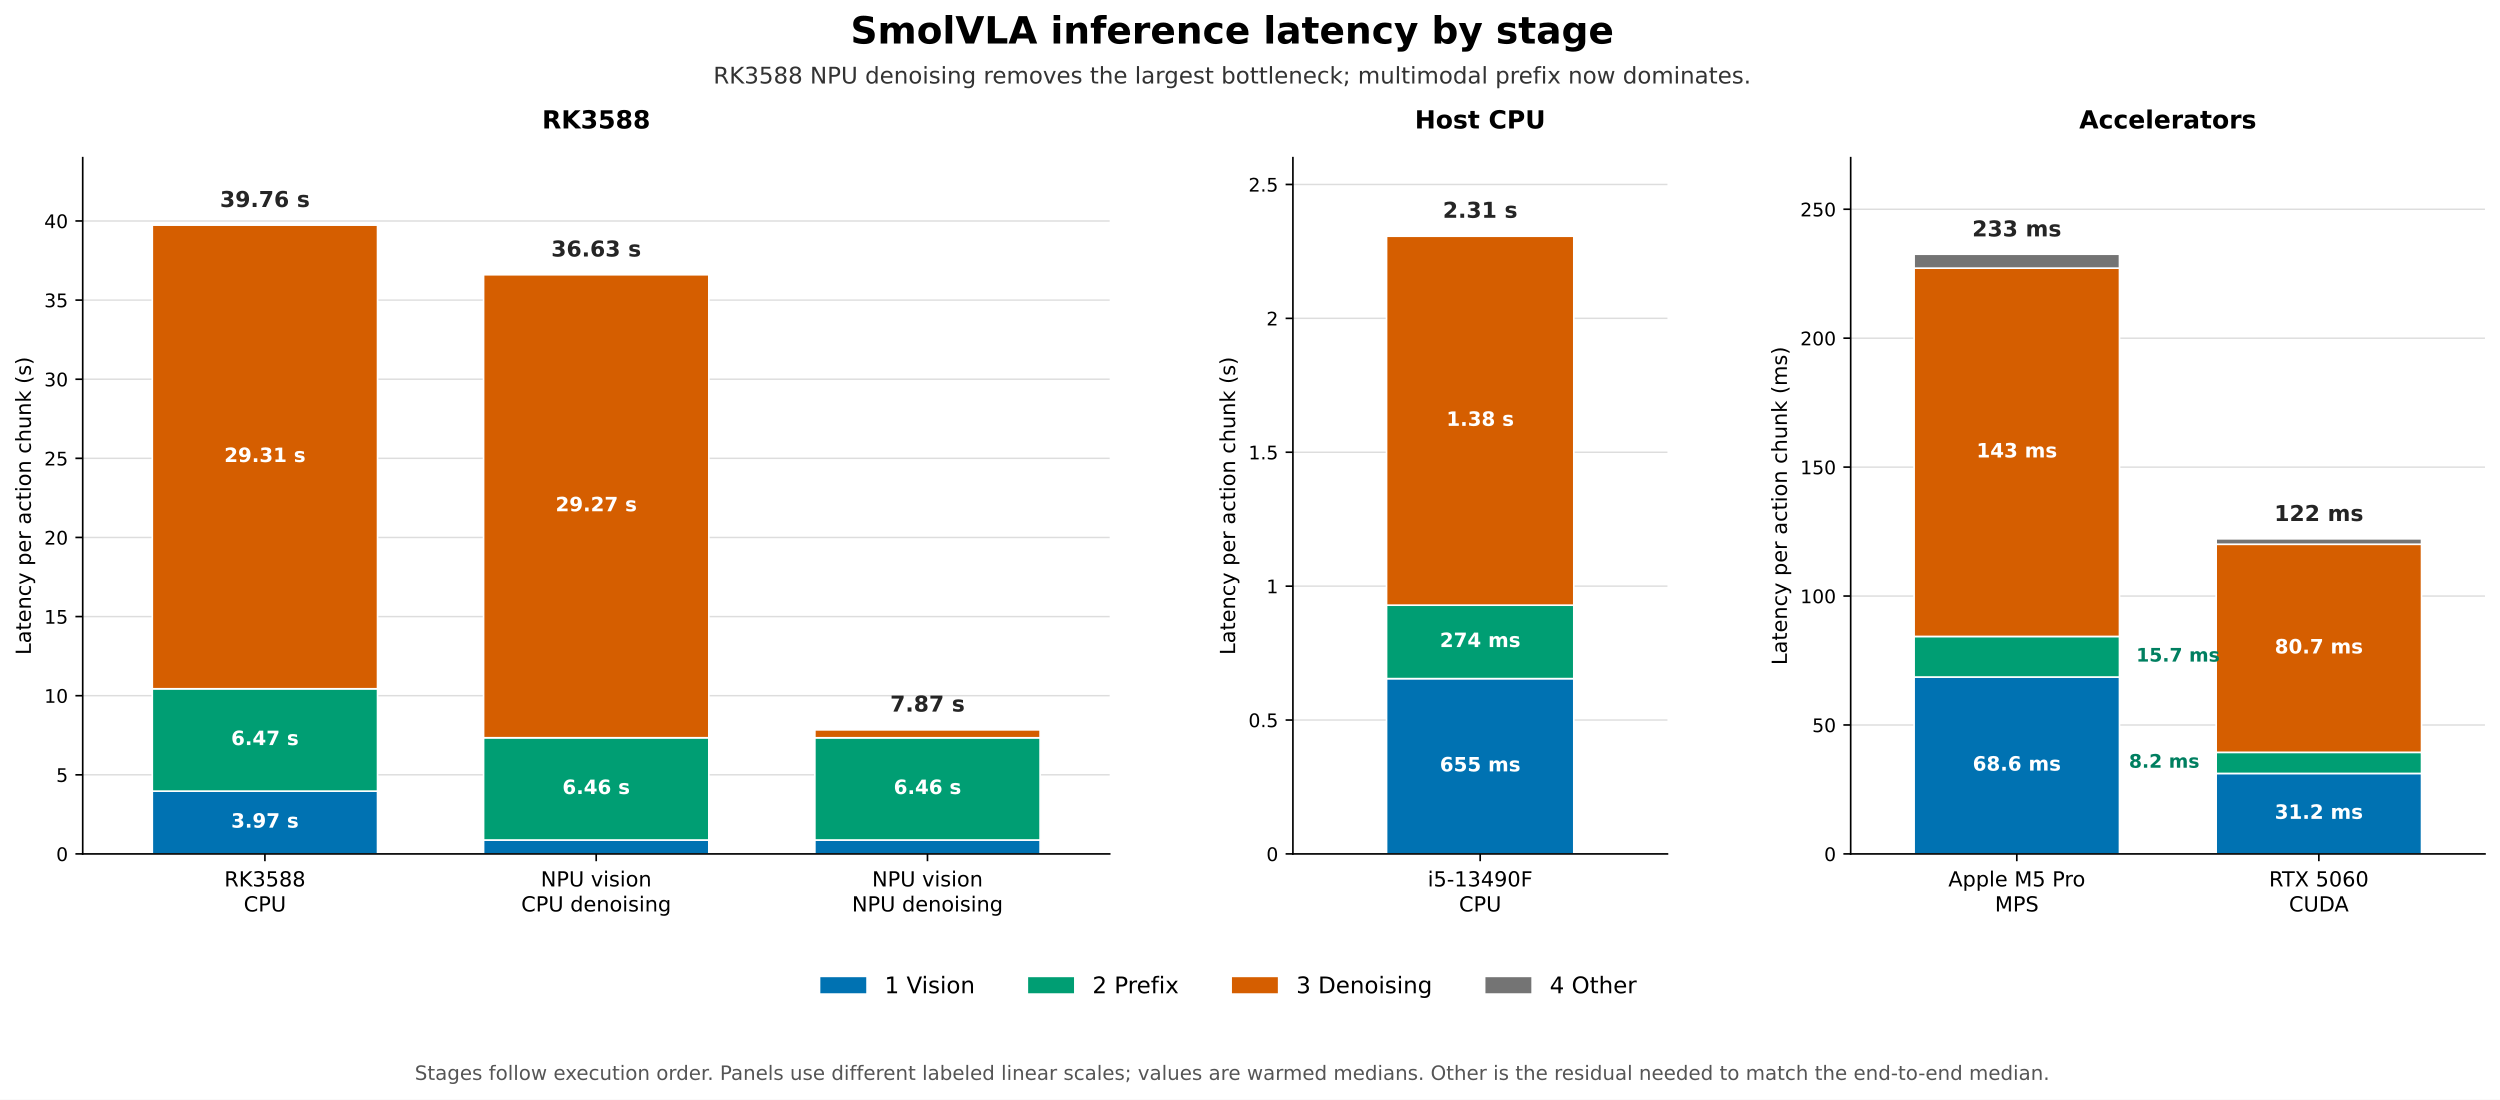
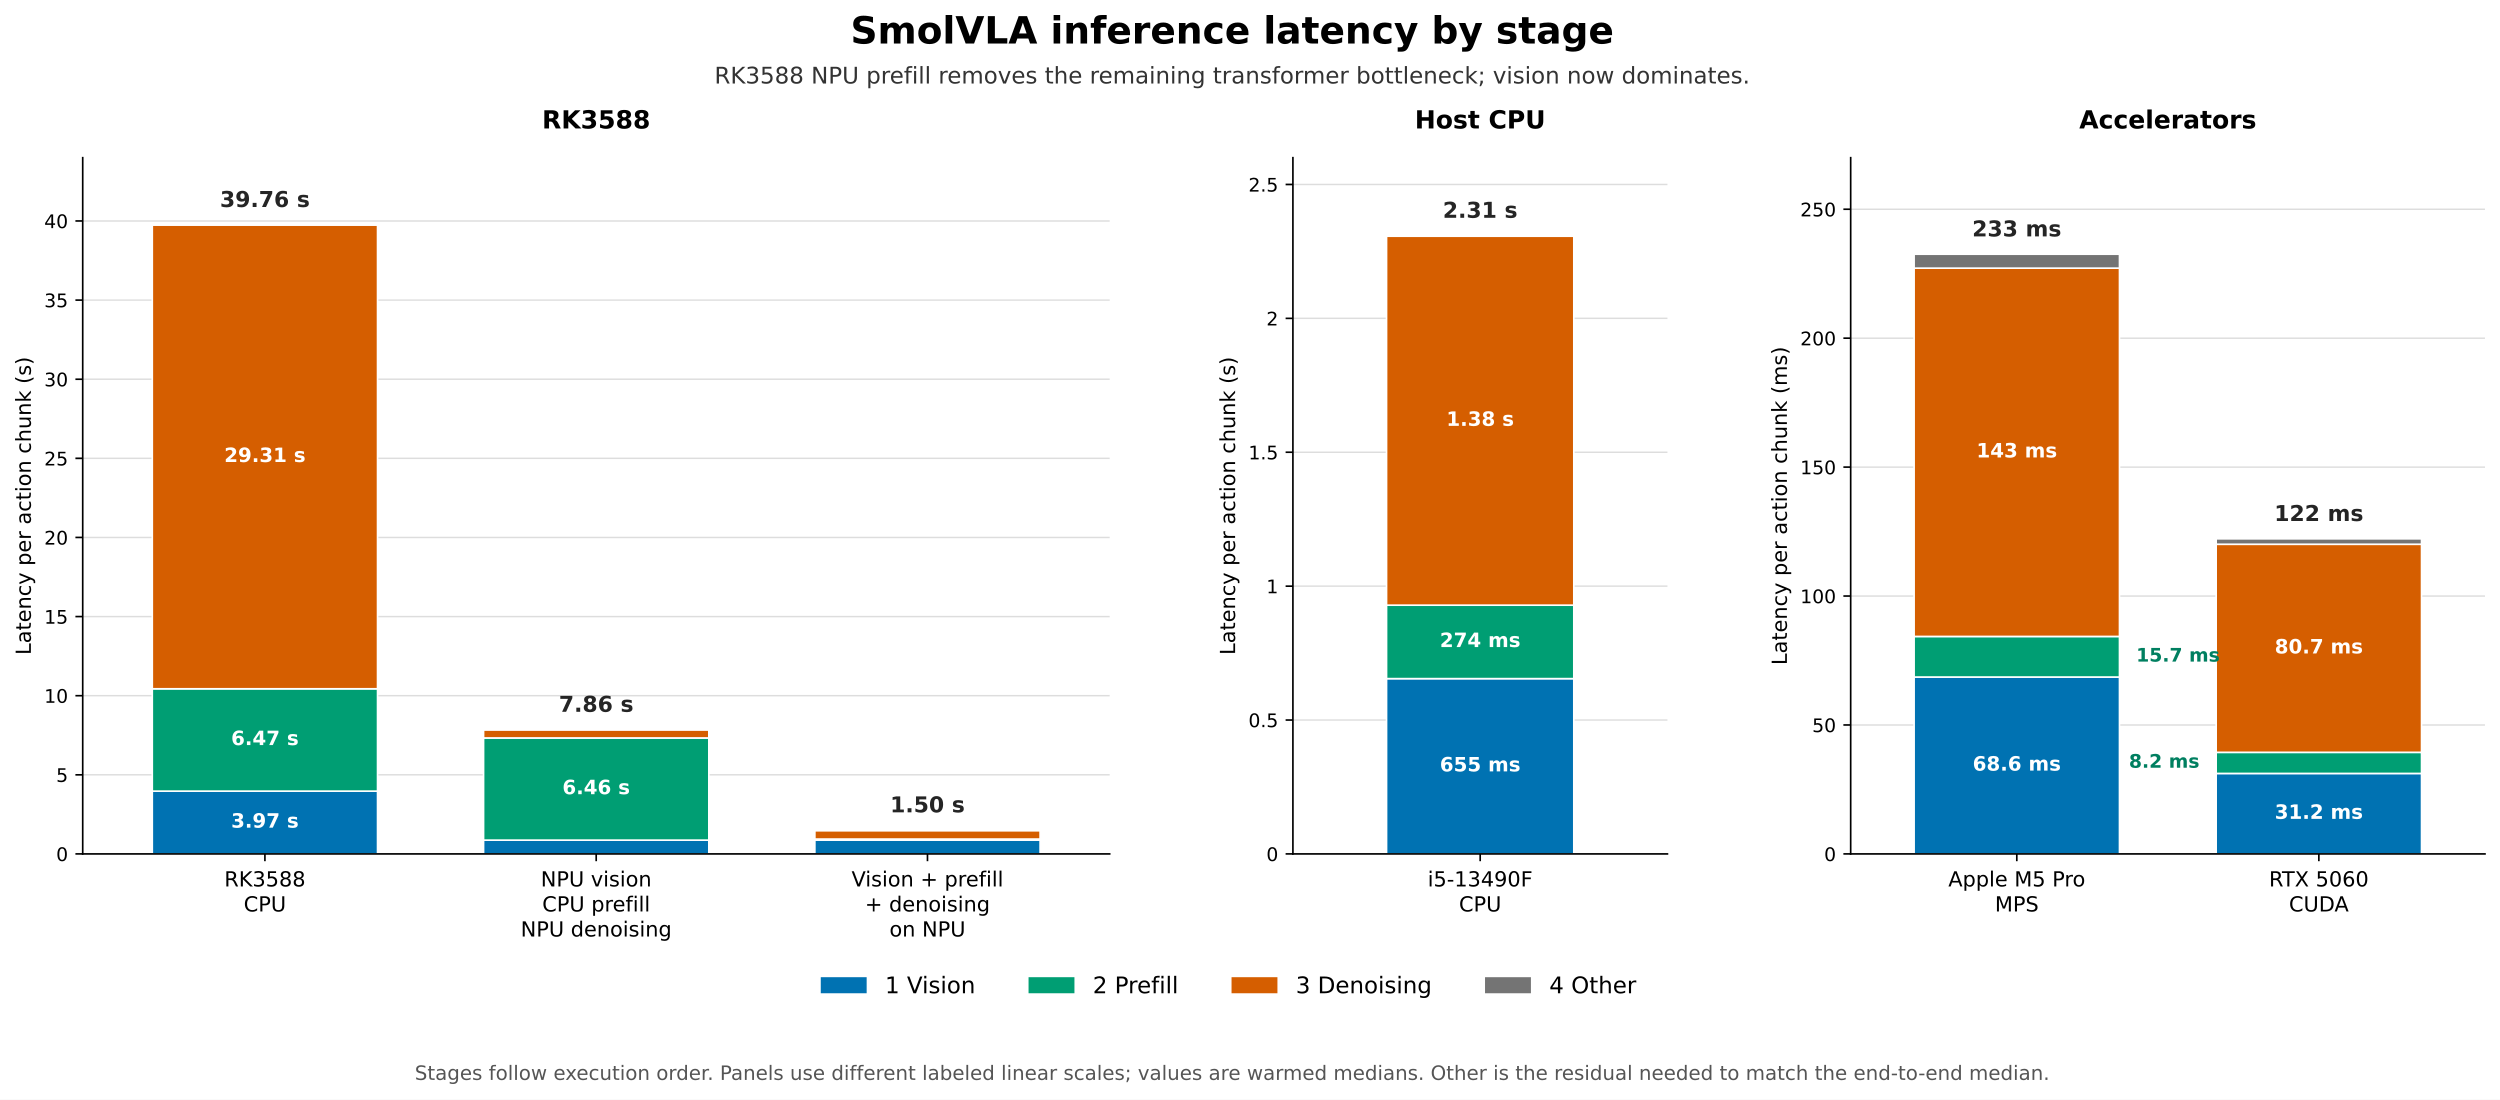
<svg xmlns="http://www.w3.org/2000/svg" xmlns:xlink="http://www.w3.org/1999/xlink" width="1198.565pt" height="527.22pt" viewBox="0 0 1198.565 527.22" version="1.1">
  <defs>
    <style type="text/css">*{stroke-linejoin: round; stroke-linecap: butt}</style>
  </defs>
  <g id="figure_1">
    <g id="patch_1">
      <path d="M 0 527.22 L 1198.565 527.22 L 1198.565 0 L 0 0 z " style="fill: #ffffff" />
    </g>
    <g id="axes_1">
      <g id="patch_2">
        <path d="M 39.653 409.392 L 532.011 409.392 L 532.011 75.6 L 39.653 75.6 z " style="fill: #ffffff" />
      </g>
      <g id="matplotlib.axis_1">
        <g id="xtick_1">
          <g id="line2d_1">
            <defs>
-               <path id="mbccf84d5ae" d="M 0 0 L 0 3.5 " style="stroke: #000000; stroke-width: 0.8" />
+               <path id="m1dcd132fb8" d="M 0 0 L 0 3.5 " style="stroke: #000000; stroke-width: 0.8" />
            </defs>
            <g>
-               <use xlink:href="#mbccf84d5ae" x="127.007" y="409.392" style="stroke: #000000; stroke-width: 0.8" />
+               <use xlink:href="#m1dcd132fb8" x="127.007" y="409.392" style="stroke: #000000; stroke-width: 0.8" />
            </g>
          </g>
          <g id="text_1">
            <text style="font-size: 10px; font-family: 'DejaVu Sans'" transform="translate(107.529 424.9906)">RK3588</text>
            <text style="font-size: 10px; font-family: 'DejaVu Sans'" transform="translate(116.8415 436.9926)">CPU</text>
          </g>
        </g>
        <g id="xtick_2">
          <g id="line2d_2">
            <g>
-               <use xlink:href="#mbccf84d5ae" x="285.832" y="409.392" style="stroke: #000000; stroke-width: 0.8" />
+               <use xlink:href="#m1dcd132fb8" x="285.832" y="409.392" style="stroke: #000000; stroke-width: 0.8" />
            </g>
          </g>
          <g id="text_2">
            <text style="font-size: 10px; font-family: 'DejaVu Sans'" transform="translate(259.258 424.9914)">NPU vision</text>
-             <text style="font-size: 10px; font-family: 'DejaVu Sans'" transform="translate(249.8729 436.9941)">CPU denoising</text>
+             <text style="font-size: 10px; font-family: 'DejaVu Sans'" transform="translate(259.9541 436.9941)">CPU prefill</text>
+             <text style="font-size: 10px; font-family: 'DejaVu Sans'" transform="translate(249.6236 448.9969)">NPU denoising</text>
          </g>
        </g>
        <g id="xtick_3">
          <g id="line2d_3">
            <g>
-               <use xlink:href="#mbccf84d5ae" x="444.657" y="409.392" style="stroke: #000000; stroke-width: 0.8" />
+               <use xlink:href="#m1dcd132fb8" x="444.657" y="409.392" style="stroke: #000000; stroke-width: 0.8" />
            </g>
          </g>
          <g id="text_3">
-             <text style="font-size: 10px; font-family: 'DejaVu Sans'" transform="translate(418.0831 424.9914)">NPU vision</text>
-             <text style="font-size: 10px; font-family: 'DejaVu Sans'" transform="translate(408.4488 436.9941)">NPU denoising</text>
+             <text style="font-size: 10px; font-family: 'DejaVu Sans'" transform="translate(408.2449 424.9914)">Vision + prefill</text>
+             <text style="font-size: 10px; font-family: 'DejaVu Sans'" transform="translate(414.6738 436.9941)">+ denoising</text>
+             <text style="font-size: 10px; font-family: 'DejaVu Sans'" transform="translate(426.4253 448.9961)">on NPU</text>
          </g>
        </g>
      </g>
      <g id="matplotlib.axis_2">
        <g id="ytick_1">
          <g id="line2d_4">
-             <path d="M 39.653 409.392 L 532.011 409.392 " clip-path="url(#pef2bc3161a)" style="fill: none; stroke: #dddddd; stroke-width: 0.7; stroke-linecap: square" />
+             <path d="M 39.653 409.392 L 532.011 409.392 " clip-path="url(#p20e5fdfc3a)" style="fill: none; stroke: #dddddd; stroke-width: 0.7; stroke-linecap: square" />
          </g>
          <g id="line2d_5">
            <defs>
-               <path id="m8f64d74ea0" d="M 0 0 L -3.5 0 " style="stroke: #000000; stroke-width: 0.8" />
+               <path id="mcafcc89d4b" d="M 0 0 L -3.5 0 " style="stroke: #000000; stroke-width: 0.8" />
            </defs>
            <g>
-               <use xlink:href="#m8f64d74ea0" x="39.653" y="409.392" style="stroke: #000000; stroke-width: 0.8" />
+               <use xlink:href="#mcafcc89d4b" x="39.653" y="409.392" style="stroke: #000000; stroke-width: 0.8" />
            </g>
          </g>
          <g id="text_4">
            <text style="font-size: 9px; font-family: 'DejaVu Sans'; text-anchor: end" x="32.653" y="412.811" transform="rotate(-0 32.65328 412.8109)">0</text>
          </g>
        </g>
        <g id="ytick_2">
          <g id="line2d_6">
-             <path d="M 39.653 371.461 L 532.011 371.461 " clip-path="url(#pef2bc3161a)" style="fill: none; stroke: #dddddd; stroke-width: 0.7; stroke-linecap: square" />
+             <path d="M 39.653 371.461 L 532.011 371.461 " clip-path="url(#p20e5fdfc3a)" style="fill: none; stroke: #dddddd; stroke-width: 0.7; stroke-linecap: square" />
          </g>
          <g id="line2d_7">
            <g>
-               <use xlink:href="#m8f64d74ea0" x="39.653" y="371.461" style="stroke: #000000; stroke-width: 0.8" />
+               <use xlink:href="#mcafcc89d4b" x="39.653" y="371.461" style="stroke: #000000; stroke-width: 0.8" />
            </g>
          </g>
          <g id="text_5">
            <text style="font-size: 9px; font-family: 'DejaVu Sans'; text-anchor: end" x="32.653" y="374.88" transform="rotate(-0 32.65328 374.88)">5</text>
          </g>
        </g>
        <g id="ytick_3">
          <g id="line2d_8">
-             <path d="M 39.653 333.53 L 532.011 333.53 " clip-path="url(#pef2bc3161a)" style="fill: none; stroke: #dddddd; stroke-width: 0.7; stroke-linecap: square" />
+             <path d="M 39.653 333.53 L 532.011 333.53 " clip-path="url(#p20e5fdfc3a)" style="fill: none; stroke: #dddddd; stroke-width: 0.7; stroke-linecap: square" />
          </g>
          <g id="line2d_9">
            <g>
-               <use xlink:href="#m8f64d74ea0" x="39.653" y="333.53" style="stroke: #000000; stroke-width: 0.8" />
+               <use xlink:href="#mcafcc89d4b" x="39.653" y="333.53" style="stroke: #000000; stroke-width: 0.8" />
            </g>
          </g>
          <g id="text_6">
            <text style="font-size: 9px; font-family: 'DejaVu Sans'; text-anchor: end" x="32.653" y="336.949" transform="rotate(-0 32.65328 336.9491)">10</text>
          </g>
        </g>
        <g id="ytick_4">
          <g id="line2d_10">
-             <path d="M 39.653 295.599 L 532.011 295.599 " clip-path="url(#pef2bc3161a)" style="fill: none; stroke: #dddddd; stroke-width: 0.7; stroke-linecap: square" />
+             <path d="M 39.653 295.599 L 532.011 295.599 " clip-path="url(#p20e5fdfc3a)" style="fill: none; stroke: #dddddd; stroke-width: 0.7; stroke-linecap: square" />
          </g>
          <g id="line2d_11">
            <g>
-               <use xlink:href="#m8f64d74ea0" x="39.653" y="295.599" style="stroke: #000000; stroke-width: 0.8" />
+               <use xlink:href="#mcafcc89d4b" x="39.653" y="295.599" style="stroke: #000000; stroke-width: 0.8" />
            </g>
          </g>
          <g id="text_7">
            <text style="font-size: 9px; font-family: 'DejaVu Sans'; text-anchor: end" x="32.653" y="299.018" transform="rotate(-0 32.65328 299.0182)">15</text>
          </g>
        </g>
        <g id="ytick_5">
          <g id="line2d_12">
-             <path d="M 39.653 257.668 L 532.011 257.668 " clip-path="url(#pef2bc3161a)" style="fill: none; stroke: #dddddd; stroke-width: 0.7; stroke-linecap: square" />
+             <path d="M 39.653 257.668 L 532.011 257.668 " clip-path="url(#p20e5fdfc3a)" style="fill: none; stroke: #dddddd; stroke-width: 0.7; stroke-linecap: square" />
          </g>
          <g id="line2d_13">
            <g>
-               <use xlink:href="#m8f64d74ea0" x="39.653" y="257.668" style="stroke: #000000; stroke-width: 0.8" />
+               <use xlink:href="#mcafcc89d4b" x="39.653" y="257.668" style="stroke: #000000; stroke-width: 0.8" />
            </g>
          </g>
          <g id="text_8">
            <text style="font-size: 9px; font-family: 'DejaVu Sans'; text-anchor: end" x="32.653" y="261.087" transform="rotate(-0 32.65328 261.0873)">20</text>
          </g>
        </g>
        <g id="ytick_6">
          <g id="line2d_14">
-             <path d="M 39.653 219.737 L 532.011 219.737 " clip-path="url(#pef2bc3161a)" style="fill: none; stroke: #dddddd; stroke-width: 0.7; stroke-linecap: square" />
+             <path d="M 39.653 219.737 L 532.011 219.737 " clip-path="url(#p20e5fdfc3a)" style="fill: none; stroke: #dddddd; stroke-width: 0.7; stroke-linecap: square" />
          </g>
          <g id="line2d_15">
            <g>
-               <use xlink:href="#m8f64d74ea0" x="39.653" y="219.737" style="stroke: #000000; stroke-width: 0.8" />
+               <use xlink:href="#mcafcc89d4b" x="39.653" y="219.737" style="stroke: #000000; stroke-width: 0.8" />
            </g>
          </g>
          <g id="text_9">
            <text style="font-size: 9px; font-family: 'DejaVu Sans'; text-anchor: end" x="32.653" y="223.156" transform="rotate(-0 32.65328 223.1564)">25</text>
          </g>
        </g>
        <g id="ytick_7">
          <g id="line2d_16">
-             <path d="M 39.653 181.807 L 532.011 181.807 " clip-path="url(#pef2bc3161a)" style="fill: none; stroke: #dddddd; stroke-width: 0.7; stroke-linecap: square" />
+             <path d="M 39.653 181.807 L 532.011 181.807 " clip-path="url(#p20e5fdfc3a)" style="fill: none; stroke: #dddddd; stroke-width: 0.7; stroke-linecap: square" />
          </g>
          <g id="line2d_17">
            <g>
-               <use xlink:href="#m8f64d74ea0" x="39.653" y="181.807" style="stroke: #000000; stroke-width: 0.8" />
+               <use xlink:href="#mcafcc89d4b" x="39.653" y="181.807" style="stroke: #000000; stroke-width: 0.8" />
            </g>
          </g>
          <g id="text_10">
            <text style="font-size: 9px; font-family: 'DejaVu Sans'; text-anchor: end" x="32.653" y="185.225" transform="rotate(-0 32.65328 185.2255)">30</text>
          </g>
        </g>
        <g id="ytick_8">
          <g id="line2d_18">
-             <path d="M 39.653 143.876 L 532.011 143.876 " clip-path="url(#pef2bc3161a)" style="fill: none; stroke: #dddddd; stroke-width: 0.7; stroke-linecap: square" />
+             <path d="M 39.653 143.876 L 532.011 143.876 " clip-path="url(#p20e5fdfc3a)" style="fill: none; stroke: #dddddd; stroke-width: 0.7; stroke-linecap: square" />
          </g>
          <g id="line2d_19">
            <g>
-               <use xlink:href="#m8f64d74ea0" x="39.653" y="143.876" style="stroke: #000000; stroke-width: 0.8" />
+               <use xlink:href="#mcafcc89d4b" x="39.653" y="143.876" style="stroke: #000000; stroke-width: 0.8" />
            </g>
          </g>
          <g id="text_11">
            <text style="font-size: 9px; font-family: 'DejaVu Sans'; text-anchor: end" x="32.653" y="147.295" transform="rotate(-0 32.65328 147.2946)">35</text>
          </g>
        </g>
        <g id="ytick_9">
          <g id="line2d_20">
-             <path d="M 39.653 105.945 L 532.011 105.945 " clip-path="url(#pef2bc3161a)" style="fill: none; stroke: #dddddd; stroke-width: 0.7; stroke-linecap: square" />
+             <path d="M 39.653 105.945 L 532.011 105.945 " clip-path="url(#p20e5fdfc3a)" style="fill: none; stroke: #dddddd; stroke-width: 0.7; stroke-linecap: square" />
          </g>
          <g id="line2d_21">
            <g>
-               <use xlink:href="#m8f64d74ea0" x="39.653" y="105.945" style="stroke: #000000; stroke-width: 0.8" />
+               <use xlink:href="#mcafcc89d4b" x="39.653" y="105.945" style="stroke: #000000; stroke-width: 0.8" />
            </g>
          </g>
          <g id="text_12">
            <text style="font-size: 9px; font-family: 'DejaVu Sans'; text-anchor: end" x="32.653" y="109.364" transform="rotate(-0 32.65328 109.3637)">40</text>
          </g>
        </g>
        <g id="text_13">
          <text style="font-size: 10px; font-family: 'DejaVu Sans'; text-anchor: middle" x="14.798" y="242.496" transform="rotate(-90 14.79844 242.496)">Latency per action chunk (s)</text>
        </g>
      </g>
      <g id="patch_3">
-         <path d="M 73.007 409.392 L 181.008 409.392 L 181.008 379.288 L 73.007 379.288 z " clip-path="url(#pef2bc3161a)" style="fill: #0072b2; stroke: #ffffff; stroke-width: 0.8; stroke-linejoin: miter" />
+         <path d="M 73.007 409.392 L 181.008 409.392 L 181.008 379.288 L 73.007 379.288 z " clip-path="url(#p20e5fdfc3a)" style="fill: #0072b2; stroke: #ffffff; stroke-width: 0.8; stroke-linejoin: miter" />
      </g>
      <g id="patch_4">
-         <path d="M 73.007 379.288 L 181.008 379.288 L 181.008 330.213 L 73.007 330.213 z " clip-path="url(#pef2bc3161a)" style="fill: #009e73; stroke: #ffffff; stroke-width: 0.8; stroke-linejoin: miter" />
+         <path d="M 73.007 379.288 L 181.008 379.288 L 181.008 330.213 L 73.007 330.213 z " clip-path="url(#p20e5fdfc3a)" style="fill: #009e73; stroke: #ffffff; stroke-width: 0.8; stroke-linejoin: miter" />
      </g>
      <g id="patch_5">
-         <path d="M 73.007 330.213 L 181.008 330.213 L 181.008 107.873 L 73.007 107.873 z " clip-path="url(#pef2bc3161a)" style="fill: #d55e00; stroke: #ffffff; stroke-width: 0.8; stroke-linejoin: miter" />
+         <path d="M 73.007 330.213 L 181.008 330.213 L 181.008 107.873 L 73.007 107.873 z " clip-path="url(#p20e5fdfc3a)" style="fill: #d55e00; stroke: #ffffff; stroke-width: 0.8; stroke-linejoin: miter" />
      </g>
      <g id="patch_6">
-         <path d="M 73.007 107.873 L 181.008 107.873 L 181.008 107.772 L 73.007 107.772 z " clip-path="url(#pef2bc3161a)" style="fill: #747474; stroke: #ffffff; stroke-width: 0.8; stroke-linejoin: miter" />
+         <path d="M 73.007 107.873 L 181.008 107.873 L 181.008 107.772 L 73.007 107.772 z " clip-path="url(#p20e5fdfc3a)" style="fill: #747474; stroke: #ffffff; stroke-width: 0.8; stroke-linejoin: miter" />
      </g>
      <g id="patch_7">
-         <path d="M 231.832 409.392 L 339.833 409.392 L 339.833 402.727 L 231.832 402.727 z " clip-path="url(#pef2bc3161a)" style="fill: #0072b2; stroke: #ffffff; stroke-width: 0.8; stroke-linejoin: miter" />
+         <path d="M 231.832 409.392 L 339.833 409.392 L 339.833 402.78 L 231.832 402.78 z " clip-path="url(#p20e5fdfc3a)" style="fill: #0072b2; stroke: #ffffff; stroke-width: 0.8; stroke-linejoin: miter" />
      </g>
      <g id="patch_8">
-         <path d="M 231.832 402.727 L 339.833 402.727 L 339.833 353.692 L 231.832 353.692 z " clip-path="url(#pef2bc3161a)" style="fill: #009e73; stroke: #ffffff; stroke-width: 0.8; stroke-linejoin: miter" />
+         <path d="M 231.832 402.78 L 339.833 402.78 L 339.833 353.799 L 231.832 353.799 z " clip-path="url(#p20e5fdfc3a)" style="fill: #009e73; stroke: #ffffff; stroke-width: 0.8; stroke-linejoin: miter" />
      </g>
      <g id="patch_9">
-         <path d="M 231.832 353.692 L 339.833 353.692 L 339.833 131.61 L 231.832 131.61 z " clip-path="url(#pef2bc3161a)" style="fill: #d55e00; stroke: #ffffff; stroke-width: 0.8; stroke-linejoin: miter" />
+         <path d="M 231.832 353.799 L 339.833 353.799 L 339.833 349.893 L 231.832 349.893 z " clip-path="url(#p20e5fdfc3a)" style="fill: #d55e00; stroke: #ffffff; stroke-width: 0.8; stroke-linejoin: miter" />
      </g>
      <g id="patch_10">
-         <path d="M 231.832 131.61 L 339.833 131.61 L 339.833 131.511 L 231.832 131.511 z " clip-path="url(#pef2bc3161a)" style="fill: #747474; stroke: #ffffff; stroke-width: 0.8; stroke-linejoin: miter" />
+         <path d="M 231.832 349.893 L 339.833 349.893 L 339.833 349.794 L 231.832 349.794 z " clip-path="url(#p20e5fdfc3a)" style="fill: #747474; stroke: #ffffff; stroke-width: 0.8; stroke-linejoin: miter" />
      </g>
      <g id="patch_11">
-         <path d="M 390.657 409.392 L 498.658 409.392 L 498.658 402.726 L 390.657 402.726 z " clip-path="url(#pef2bc3161a)" style="fill: #0072b2; stroke: #ffffff; stroke-width: 0.8; stroke-linejoin: miter" />
+         <path d="M 390.657 409.392 L 498.658 409.392 L 498.658 402.769 L 390.657 402.769 z " clip-path="url(#p20e5fdfc3a)" style="fill: #0072b2; stroke: #ffffff; stroke-width: 0.8; stroke-linejoin: miter" />
      </g>
      <g id="patch_12">
-         <path d="M 390.657 402.726 L 498.658 402.726 L 498.658 353.704 L 390.657 353.704 z " clip-path="url(#pef2bc3161a)" style="fill: #009e73; stroke: #ffffff; stroke-width: 0.8; stroke-linejoin: miter" />
+         <path d="M 390.657 402.769 L 498.658 402.769 L 498.658 402.268 L 390.657 402.268 z " clip-path="url(#p20e5fdfc3a)" style="fill: #009e73; stroke: #ffffff; stroke-width: 0.8; stroke-linejoin: miter" />
      </g>
      <g id="patch_13">
-         <path d="M 390.657 353.704 L 498.658 353.704 L 498.658 349.792 L 390.657 349.792 z " clip-path="url(#pef2bc3161a)" style="fill: #d55e00; stroke: #ffffff; stroke-width: 0.8; stroke-linejoin: miter" />
+         <path d="M 390.657 402.268 L 498.658 402.268 L 498.658 398.181 L 390.657 398.181 z " clip-path="url(#p20e5fdfc3a)" style="fill: #d55e00; stroke: #ffffff; stroke-width: 0.8; stroke-linejoin: miter" />
      </g>
      <g id="patch_14">
-         <path d="M 390.657 349.792 L 498.658 349.792 L 498.658 349.674 L 390.657 349.674 z " clip-path="url(#pef2bc3161a)" style="fill: #747474; stroke: #ffffff; stroke-width: 0.8; stroke-linejoin: miter" />
+         <path d="M 390.657 398.181 L 498.658 398.181 L 498.658 397.991 L 390.657 397.991 z " clip-path="url(#p20e5fdfc3a)" style="fill: #747474; stroke: #ffffff; stroke-width: 0.8; stroke-linejoin: miter" />
      </g>
      <g id="patch_15">
        <path d="M 39.653 409.392 L 39.653 75.6 " style="fill: none; stroke: #000000; stroke-width: 0.8; stroke-linejoin: miter; stroke-linecap: square" />
      </g>
      <g id="patch_16">
        <path d="M 39.653 409.392 L 532.011 409.392 " style="fill: none; stroke: #000000; stroke-width: 0.8; stroke-linejoin: miter; stroke-linecap: square" />
      </g>
      <g id="text_14">
        <text style="font-weight: 700; font-size: 9.5px; font-family: 'DejaVu Sans'; text-anchor: middle; fill: #ffffff" x="127.007" y="396.808" transform="rotate(-0 127.0071 396.8079)">3.97 s</text>
      </g>
      <g id="text_15">
        <text style="font-weight: 700; font-size: 9.5px; font-family: 'DejaVu Sans'; text-anchor: middle; fill: #ffffff" x="127.007" y="357.218" transform="rotate(-0 127.0071 357.2184)">6.47 s</text>
      </g>
      <g id="text_16">
        <text style="font-weight: 700; font-size: 9.5px; font-family: 'DejaVu Sans'; text-anchor: middle; fill: #ffffff" x="127.007" y="221.511" transform="rotate(-0 127.0071 221.5106)">29.31 s</text>
      </g>
      <g id="text_17">
        <text style="font-weight: 700; font-size: 10.5px; font-family: 'DejaVu Sans'; text-anchor: middle; fill: #252525" x="127.007" y="99.242" transform="rotate(-0 127.0071 99.24153)">39.76 s</text>
      </g>
      <g id="text_18">
-         <text style="font-weight: 700; font-size: 9.5px; font-family: 'DejaVu Sans'; text-anchor: middle; fill: #ffffff" x="285.832" y="380.677" transform="rotate(-0 285.8322 380.6772)">6.46 s</text>
+         <text style="font-weight: 700; font-size: 9.5px; font-family: 'DejaVu Sans'; text-anchor: middle; fill: #ffffff" x="285.832" y="380.757" transform="rotate(-0 285.8322 380.7573)">6.46 s</text>
      </g>
      <g id="text_19">
-         <text style="font-weight: 700; font-size: 9.5px; font-family: 'DejaVu Sans'; text-anchor: middle; fill: #ffffff" x="285.832" y="245.119" transform="rotate(-0 285.8322 245.119)">29.27 s</text>
+         <text style="font-weight: 700; font-size: 10.5px; font-family: 'DejaVu Sans'; text-anchor: middle; fill: #252525" x="285.832" y="341.263" transform="rotate(-0 285.8322 341.2635)">7.86 s</text>
      </g>
      <g id="text_20">
-         <text style="font-weight: 700; font-size: 10.5px; font-family: 'DejaVu Sans'; text-anchor: middle; fill: #252525" x="285.832" y="122.98" transform="rotate(-0 285.8322 122.9799)">36.63 s</text>
+         <text style="font-weight: 700; font-size: 10.5px; font-family: 'DejaVu Sans'; text-anchor: middle; fill: #252525" x="444.657" y="389.46" transform="rotate(-0 444.6574 389.46)">1.50 s</text>
      </g>
      <g id="text_21">
-         <text style="font-weight: 700; font-size: 9.5px; font-family: 'DejaVu Sans'; text-anchor: middle; fill: #ffffff" x="444.657" y="380.683" transform="rotate(-0 444.6574 380.6826)">6.46 s</text>
-       </g>
-       <g id="text_22">
-         <text style="font-weight: 700; font-size: 10.5px; font-family: 'DejaVu Sans'; text-anchor: middle; fill: #252525" x="444.657" y="341.143" transform="rotate(-0 444.6574 341.143)">7.87 s</text>
-       </g>
-       <g id="text_23">
        <text style="font-weight: 700; font-size: 12px; font-family: 'DejaVu Sans'; text-anchor: middle" x="285.832" y="61.6" transform="rotate(-0 285.8322 61.6)">RK3588</text>
      </g>
    </g>
    <g id="axes_2">
      <g id="patch_17">
        <path d="M 619.854 409.392 L 799.419 409.392 L 799.419 75.6 L 619.854 75.6 z " style="fill: #ffffff" />
      </g>
      <g id="matplotlib.axis_3">
        <g id="xtick_4">
          <g id="line2d_22">
            <g>
-               <use xlink:href="#mbccf84d5ae" x="709.637" y="409.392" style="stroke: #000000; stroke-width: 0.8" />
-             </g>
-           </g>
-           <g id="text_24">
+               <use xlink:href="#m1dcd132fb8" x="709.637" y="409.392" style="stroke: #000000; stroke-width: 0.8" />
+             </g>
+           </g>
+           <g id="text_22">
            <text style="font-size: 10px; font-family: 'DejaVu Sans'" transform="translate(684.4803 424.9914)">i5-13490F</text>
            <text style="font-size: 10px; font-family: 'DejaVu Sans'" transform="translate(699.4709 436.9934)">CPU</text>
          </g>
        </g>
      </g>
      <g id="matplotlib.axis_4">
        <g id="ytick_10">
          <g id="line2d_23">
-             <path d="M 619.854 409.392 L 799.419 409.392 " clip-path="url(#p03512c2ed2)" style="fill: none; stroke: #dddddd; stroke-width: 0.7; stroke-linecap: square" />
+             <path d="M 619.854 409.392 L 799.419 409.392 " clip-path="url(#pc010746a96)" style="fill: none; stroke: #dddddd; stroke-width: 0.7; stroke-linecap: square" />
          </g>
          <g id="line2d_24">
            <g>
-               <use xlink:href="#m8f64d74ea0" x="619.854" y="409.392" style="stroke: #000000; stroke-width: 0.8" />
-             </g>
-           </g>
-           <g id="text_25">
+               <use xlink:href="#mcafcc89d4b" x="619.854" y="409.392" style="stroke: #000000; stroke-width: 0.8" />
+             </g>
+           </g>
+           <g id="text_23">
            <text style="font-size: 9px; font-family: 'DejaVu Sans'; text-anchor: end" x="612.854" y="412.811" transform="rotate(-0 612.8536 412.8109)">0</text>
          </g>
        </g>
        <g id="ytick_11">
          <g id="line2d_25">
-             <path d="M 619.854 345.201 L 799.419 345.201 " clip-path="url(#p03512c2ed2)" style="fill: none; stroke: #dddddd; stroke-width: 0.7; stroke-linecap: square" />
+             <path d="M 619.854 345.201 L 799.419 345.201 " clip-path="url(#pc010746a96)" style="fill: none; stroke: #dddddd; stroke-width: 0.7; stroke-linecap: square" />
          </g>
          <g id="line2d_26">
            <g>
-               <use xlink:href="#m8f64d74ea0" x="619.854" y="345.201" style="stroke: #000000; stroke-width: 0.8" />
-             </g>
-           </g>
-           <g id="text_26">
+               <use xlink:href="#mcafcc89d4b" x="619.854" y="345.201" style="stroke: #000000; stroke-width: 0.8" />
+             </g>
+           </g>
+           <g id="text_24">
            <text style="font-size: 9px; font-family: 'DejaVu Sans'; text-anchor: end" x="612.854" y="348.62" transform="rotate(-0 612.8536 348.6202)">0.5</text>
          </g>
        </g>
        <g id="ytick_12">
          <g id="line2d_27">
-             <path d="M 619.854 281.01 L 799.419 281.01 " clip-path="url(#p03512c2ed2)" style="fill: none; stroke: #dddddd; stroke-width: 0.7; stroke-linecap: square" />
+             <path d="M 619.854 281.01 L 799.419 281.01 " clip-path="url(#pc010746a96)" style="fill: none; stroke: #dddddd; stroke-width: 0.7; stroke-linecap: square" />
          </g>
          <g id="line2d_28">
            <g>
-               <use xlink:href="#m8f64d74ea0" x="619.854" y="281.01" style="stroke: #000000; stroke-width: 0.8" />
-             </g>
-           </g>
-           <g id="text_27">
+               <use xlink:href="#mcafcc89d4b" x="619.854" y="281.01" style="stroke: #000000; stroke-width: 0.8" />
+             </g>
+           </g>
+           <g id="text_25">
            <text style="font-size: 9px; font-family: 'DejaVu Sans'; text-anchor: end" x="612.854" y="284.429" transform="rotate(-0 612.8536 284.4294)">1</text>
          </g>
        </g>
        <g id="ytick_13">
          <g id="line2d_29">
-             <path d="M 619.854 216.82 L 799.419 216.82 " clip-path="url(#p03512c2ed2)" style="fill: none; stroke: #dddddd; stroke-width: 0.7; stroke-linecap: square" />
+             <path d="M 619.854 216.82 L 799.419 216.82 " clip-path="url(#pc010746a96)" style="fill: none; stroke: #dddddd; stroke-width: 0.7; stroke-linecap: square" />
          </g>
          <g id="line2d_30">
            <g>
-               <use xlink:href="#m8f64d74ea0" x="619.854" y="216.82" style="stroke: #000000; stroke-width: 0.8" />
-             </g>
-           </g>
-           <g id="text_28">
+               <use xlink:href="#mcafcc89d4b" x="619.854" y="216.82" style="stroke: #000000; stroke-width: 0.8" />
+             </g>
+           </g>
+           <g id="text_26">
            <text style="font-size: 9px; font-family: 'DejaVu Sans'; text-anchor: end" x="612.854" y="220.239" transform="rotate(-0 612.8536 220.2386)">1.5</text>
          </g>
        </g>
        <g id="ytick_14">
          <g id="line2d_31">
-             <path d="M 619.854 152.629 L 799.419 152.629 " clip-path="url(#p03512c2ed2)" style="fill: none; stroke: #dddddd; stroke-width: 0.7; stroke-linecap: square" />
+             <path d="M 619.854 152.629 L 799.419 152.629 " clip-path="url(#pc010746a96)" style="fill: none; stroke: #dddddd; stroke-width: 0.7; stroke-linecap: square" />
          </g>
          <g id="line2d_32">
            <g>
-               <use xlink:href="#m8f64d74ea0" x="619.854" y="152.629" style="stroke: #000000; stroke-width: 0.8" />
-             </g>
-           </g>
-           <g id="text_29">
+               <use xlink:href="#mcafcc89d4b" x="619.854" y="152.629" style="stroke: #000000; stroke-width: 0.8" />
+             </g>
+           </g>
+           <g id="text_27">
            <text style="font-size: 9px; font-family: 'DejaVu Sans'; text-anchor: end" x="612.854" y="156.048" transform="rotate(-0 612.8536 156.0479)">2</text>
          </g>
        </g>
        <g id="ytick_15">
          <g id="line2d_33">
-             <path d="M 619.854 88.438 L 799.419 88.438 " clip-path="url(#p03512c2ed2)" style="fill: none; stroke: #dddddd; stroke-width: 0.7; stroke-linecap: square" />
+             <path d="M 619.854 88.438 L 799.419 88.438 " clip-path="url(#pc010746a96)" style="fill: none; stroke: #dddddd; stroke-width: 0.7; stroke-linecap: square" />
          </g>
          <g id="line2d_34">
            <g>
-               <use xlink:href="#m8f64d74ea0" x="619.854" y="88.438" style="stroke: #000000; stroke-width: 0.8" />
-             </g>
-           </g>
-           <g id="text_30">
+               <use xlink:href="#mcafcc89d4b" x="619.854" y="88.438" style="stroke: #000000; stroke-width: 0.8" />
+             </g>
+           </g>
+           <g id="text_28">
            <text style="font-size: 9px; font-family: 'DejaVu Sans'; text-anchor: end" x="612.854" y="91.857" transform="rotate(-0 612.8536 91.8571)">2.5</text>
          </g>
        </g>
-         <g id="text_31">
+         <g id="text_29">
          <text style="font-size: 10px; font-family: 'DejaVu Sans'; text-anchor: middle" x="592.138" y="242.496" transform="rotate(-90 592.1385 242.496)">Latency per action chunk (s)</text>
        </g>
      </g>
      <g id="patch_18">
-         <path d="M 664.745 409.392 L 754.528 409.392 L 754.528 325.347 L 664.745 325.347 z " clip-path="url(#p03512c2ed2)" style="fill: #0072b2; stroke: #ffffff; stroke-width: 0.8; stroke-linejoin: miter" />
+         <path d="M 664.745 409.392 L 754.528 409.392 L 754.528 325.347 L 664.745 325.347 z " clip-path="url(#pc010746a96)" style="fill: #0072b2; stroke: #ffffff; stroke-width: 0.8; stroke-linejoin: miter" />
      </g>
      <g id="patch_19">
-         <path d="M 664.745 325.347 L 754.528 325.347 L 754.528 290.137 L 664.745 290.137 z " clip-path="url(#p03512c2ed2)" style="fill: #009e73; stroke: #ffffff; stroke-width: 0.8; stroke-linejoin: miter" />
+         <path d="M 664.745 325.347 L 754.528 325.347 L 754.528 290.137 L 664.745 290.137 z " clip-path="url(#pc010746a96)" style="fill: #009e73; stroke: #ffffff; stroke-width: 0.8; stroke-linejoin: miter" />
      </g>
      <g id="patch_20">
-         <path d="M 664.745 290.137 L 754.528 290.137 L 754.528 113.238 L 664.745 113.238 z " clip-path="url(#p03512c2ed2)" style="fill: #d55e00; stroke: #ffffff; stroke-width: 0.8; stroke-linejoin: miter" />
+         <path d="M 664.745 290.137 L 754.528 290.137 L 754.528 113.238 L 664.745 113.238 z " clip-path="url(#pc010746a96)" style="fill: #d55e00; stroke: #ffffff; stroke-width: 0.8; stroke-linejoin: miter" />
      </g>
      <g id="patch_21">
-         <path d="M 664.745 113.238 L 754.528 113.238 L 754.528 112.944 L 664.745 112.944 z " clip-path="url(#p03512c2ed2)" style="fill: #747474; stroke: #ffffff; stroke-width: 0.8; stroke-linejoin: miter" />
+         <path d="M 664.745 113.238 L 754.528 113.238 L 754.528 112.944 L 664.745 112.944 z " clip-path="url(#pc010746a96)" style="fill: #747474; stroke: #ffffff; stroke-width: 0.8; stroke-linejoin: miter" />
      </g>
      <g id="patch_22">
        <path d="M 619.854 409.392 L 619.854 75.6 " style="fill: none; stroke: #000000; stroke-width: 0.8; stroke-linejoin: miter; stroke-linecap: square" />
      </g>
      <g id="patch_23">
        <path d="M 619.854 409.392 L 799.419 409.392 " style="fill: none; stroke: #000000; stroke-width: 0.8; stroke-linejoin: miter; stroke-linecap: square" />
      </g>
+       <g id="text_30">
+         <text style="font-weight: 700; font-size: 9.5px; font-family: 'DejaVu Sans'; text-anchor: middle; fill: #ffffff" x="709.637" y="369.837" transform="rotate(-0 709.6365 369.837)">655 ms</text>
+       </g>
+       <g id="text_31">
+         <text style="font-weight: 700; font-size: 9.5px; font-family: 'DejaVu Sans'; text-anchor: middle; fill: #ffffff" x="709.637" y="310.21" transform="rotate(-0 709.6365 310.2096)">274 ms</text>
+       </g>
      <g id="text_32">
-         <text style="font-weight: 700; font-size: 9.5px; font-family: 'DejaVu Sans'; text-anchor: middle; fill: #ffffff" x="709.637" y="369.837" transform="rotate(-0 709.6365 369.837)">655 ms</text>
+         <text style="font-weight: 700; font-size: 9.5px; font-family: 'DejaVu Sans'; text-anchor: middle; fill: #ffffff" x="709.637" y="204.155" transform="rotate(-0 709.6365 204.1552)">1.38 s</text>
      </g>
      <g id="text_33">
-         <text style="font-weight: 700; font-size: 9.5px; font-family: 'DejaVu Sans'; text-anchor: middle; fill: #ffffff" x="709.637" y="310.21" transform="rotate(-0 709.6365 310.2096)">274 ms</text>
+         <text style="font-weight: 700; font-size: 10.5px; font-family: 'DejaVu Sans'; text-anchor: middle; fill: #252525" x="709.637" y="104.414" transform="rotate(-0 709.6365 104.4135)">2.31 s</text>
      </g>
      <g id="text_34">
-         <text style="font-weight: 700; font-size: 9.5px; font-family: 'DejaVu Sans'; text-anchor: middle; fill: #ffffff" x="709.637" y="204.155" transform="rotate(-0 709.6365 204.1552)">1.38 s</text>
-       </g>
-       <g id="text_35">
-         <text style="font-weight: 700; font-size: 10.5px; font-family: 'DejaVu Sans'; text-anchor: middle; fill: #252525" x="709.637" y="104.414" transform="rotate(-0 709.6365 104.4135)">2.31 s</text>
-       </g>
-       <g id="text_36">
        <text style="font-weight: 700; font-size: 12px; font-family: 'DejaVu Sans'; text-anchor: middle" x="709.637" y="61.6" transform="rotate(-0 709.6365 61.6)">Host CPU</text>
      </g>
    </g>
    <g id="axes_3">
      <g id="patch_24">
        <path d="M 887.262 409.392 L 1191.365 409.392 L 1191.365 75.6 L 887.262 75.6 z " style="fill: #ffffff" />
      </g>
      <g id="matplotlib.axis_5">
        <g id="xtick_5">
          <g id="line2d_35">
            <g>
-               <use xlink:href="#mbccf84d5ae" x="966.908" y="409.392" style="stroke: #000000; stroke-width: 0.8" />
-             </g>
-           </g>
-           <g id="text_37">
+               <use xlink:href="#m1dcd132fb8" x="966.908" y="409.392" style="stroke: #000000; stroke-width: 0.8" />
+             </g>
+           </g>
+           <g id="text_35">
            <text style="font-size: 10px; font-family: 'DejaVu Sans'" transform="translate(934.0682 424.9914)">Apple M5 Pro</text>
            <text style="font-size: 10px; font-family: 'DejaVu Sans'" transform="translate(956.4049 436.9934)">MPS</text>
          </g>
        </g>
        <g id="xtick_6">
          <g id="line2d_36">
            <g>
-               <use xlink:href="#mbccf84d5ae" x="1111.719" y="409.392" style="stroke: #000000; stroke-width: 0.8" />
-             </g>
-           </g>
-           <g id="text_38">
+               <use xlink:href="#m1dcd132fb8" x="1111.719" y="409.392" style="stroke: #000000; stroke-width: 0.8" />
+             </g>
+           </g>
+           <g id="text_36">
            <text style="font-size: 10px; font-family: 'DejaVu Sans'" transform="translate(1087.816 424.9906)">RTX 5060</text>
            <text style="font-size: 10px; font-family: 'DejaVu Sans'" transform="translate(1097.386 436.9926)">CUDA</text>
          </g>
        </g>
      </g>
      <g id="matplotlib.axis_6">
        <g id="ytick_16">
          <g id="line2d_37">
-             <path d="M 887.262 409.392 L 1191.365 409.392 " clip-path="url(#p45d410df9b)" style="fill: none; stroke: #dddddd; stroke-width: 0.7; stroke-linecap: square" />
+             <path d="M 887.262 409.392 L 1191.365 409.392 " clip-path="url(#p5f2563e946)" style="fill: none; stroke: #dddddd; stroke-width: 0.7; stroke-linecap: square" />
          </g>
          <g id="line2d_38">
            <g>
-               <use xlink:href="#m8f64d74ea0" x="887.262" y="409.392" style="stroke: #000000; stroke-width: 0.8" />
-             </g>
-           </g>
-           <g id="text_39">
+               <use xlink:href="#mcafcc89d4b" x="887.262" y="409.392" style="stroke: #000000; stroke-width: 0.8" />
+             </g>
+           </g>
+           <g id="text_37">
            <text style="font-size: 9px; font-family: 'DejaVu Sans'; text-anchor: end" x="880.262" y="412.811" transform="rotate(-0 880.2619 412.8109)">0</text>
          </g>
        </g>
        <g id="ytick_17">
          <g id="line2d_39">
-             <path d="M 887.262 347.579 L 1191.365 347.579 " clip-path="url(#p45d410df9b)" style="fill: none; stroke: #dddddd; stroke-width: 0.7; stroke-linecap: square" />
+             <path d="M 887.262 347.579 L 1191.365 347.579 " clip-path="url(#p5f2563e946)" style="fill: none; stroke: #dddddd; stroke-width: 0.7; stroke-linecap: square" />
          </g>
          <g id="line2d_40">
            <g>
-               <use xlink:href="#m8f64d74ea0" x="887.262" y="347.579" style="stroke: #000000; stroke-width: 0.8" />
-             </g>
-           </g>
-           <g id="text_40">
+               <use xlink:href="#mcafcc89d4b" x="887.262" y="347.579" style="stroke: #000000; stroke-width: 0.8" />
+             </g>
+           </g>
+           <g id="text_38">
            <text style="font-size: 9px; font-family: 'DejaVu Sans'; text-anchor: end" x="880.262" y="350.998" transform="rotate(-0 880.2619 350.9976)">50</text>
          </g>
        </g>
        <g id="ytick_18">
          <g id="line2d_41">
-             <path d="M 887.262 285.765 L 1191.365 285.765 " clip-path="url(#p45d410df9b)" style="fill: none; stroke: #dddddd; stroke-width: 0.7; stroke-linecap: square" />
+             <path d="M 887.262 285.765 L 1191.365 285.765 " clip-path="url(#p5f2563e946)" style="fill: none; stroke: #dddddd; stroke-width: 0.7; stroke-linecap: square" />
          </g>
          <g id="line2d_42">
            <g>
-               <use xlink:href="#m8f64d74ea0" x="887.262" y="285.765" style="stroke: #000000; stroke-width: 0.8" />
-             </g>
-           </g>
-           <g id="text_41">
+               <use xlink:href="#mcafcc89d4b" x="887.262" y="285.765" style="stroke: #000000; stroke-width: 0.8" />
+             </g>
+           </g>
+           <g id="text_39">
            <text style="font-size: 9px; font-family: 'DejaVu Sans'; text-anchor: end" x="880.262" y="289.184" transform="rotate(-0 880.2619 289.1843)">100</text>
          </g>
        </g>
        <g id="ytick_19">
          <g id="line2d_43">
-             <path d="M 887.262 223.952 L 1191.365 223.952 " clip-path="url(#p45d410df9b)" style="fill: none; stroke: #dddddd; stroke-width: 0.7; stroke-linecap: square" />
+             <path d="M 887.262 223.952 L 1191.365 223.952 " clip-path="url(#p5f2563e946)" style="fill: none; stroke: #dddddd; stroke-width: 0.7; stroke-linecap: square" />
          </g>
          <g id="line2d_44">
            <g>
-               <use xlink:href="#m8f64d74ea0" x="887.262" y="223.952" style="stroke: #000000; stroke-width: 0.8" />
-             </g>
-           </g>
-           <g id="text_42">
+               <use xlink:href="#mcafcc89d4b" x="887.262" y="223.952" style="stroke: #000000; stroke-width: 0.8" />
+             </g>
+           </g>
+           <g id="text_40">
            <text style="font-size: 9px; font-family: 'DejaVu Sans'; text-anchor: end" x="880.262" y="227.371" transform="rotate(-0 880.2619 227.3709)">150</text>
          </g>
        </g>
        <g id="ytick_20">
          <g id="line2d_45">
-             <path d="M 887.262 162.139 L 1191.365 162.139 " clip-path="url(#p45d410df9b)" style="fill: none; stroke: #dddddd; stroke-width: 0.7; stroke-linecap: square" />
+             <path d="M 887.262 162.139 L 1191.365 162.139 " clip-path="url(#p5f2563e946)" style="fill: none; stroke: #dddddd; stroke-width: 0.7; stroke-linecap: square" />
          </g>
          <g id="line2d_46">
            <g>
-               <use xlink:href="#m8f64d74ea0" x="887.262" y="162.139" style="stroke: #000000; stroke-width: 0.8" />
-             </g>
-           </g>
-           <g id="text_43">
+               <use xlink:href="#mcafcc89d4b" x="887.262" y="162.139" style="stroke: #000000; stroke-width: 0.8" />
+             </g>
+           </g>
+           <g id="text_41">
            <text style="font-size: 9px; font-family: 'DejaVu Sans'; text-anchor: end" x="880.262" y="165.558" transform="rotate(-0 880.2619 165.5576)">200</text>
          </g>
        </g>
        <g id="ytick_21">
          <g id="line2d_47">
-             <path d="M 887.262 100.325 L 1191.365 100.325 " clip-path="url(#p45d410df9b)" style="fill: none; stroke: #dddddd; stroke-width: 0.7; stroke-linecap: square" />
+             <path d="M 887.262 100.325 L 1191.365 100.325 " clip-path="url(#p5f2563e946)" style="fill: none; stroke: #dddddd; stroke-width: 0.7; stroke-linecap: square" />
          </g>
          <g id="line2d_48">
            <g>
-               <use xlink:href="#m8f64d74ea0" x="887.262" y="100.325" style="stroke: #000000; stroke-width: 0.8" />
-             </g>
-           </g>
-           <g id="text_44">
+               <use xlink:href="#mcafcc89d4b" x="887.262" y="100.325" style="stroke: #000000; stroke-width: 0.8" />
+             </g>
+           </g>
+           <g id="text_42">
            <text style="font-size: 9px; font-family: 'DejaVu Sans'; text-anchor: end" x="880.262" y="103.744" transform="rotate(-0 880.2619 103.7443)">250</text>
          </g>
        </g>
-         <g id="text_45">
+         <g id="text_43">
          <text style="font-size: 10px; font-family: 'DejaVu Sans'; text-anchor: middle" x="856.681" y="242.496" transform="rotate(-90 856.6808 242.496)">Latency per action chunk (ms)</text>
        </g>
      </g>
      <g id="patch_25">
-         <path d="M 917.672 409.392 L 1016.144 409.392 L 1016.144 324.593 L 917.672 324.593 z " clip-path="url(#p45d410df9b)" style="fill: #0072b2; stroke: #ffffff; stroke-width: 0.8; stroke-linejoin: miter" />
+         <path d="M 917.672 409.392 L 1016.144 409.392 L 1016.144 324.593 L 917.672 324.593 z " clip-path="url(#p5f2563e946)" style="fill: #0072b2; stroke: #ffffff; stroke-width: 0.8; stroke-linejoin: miter" />
      </g>
      <g id="patch_26">
-         <path d="M 917.672 324.593 L 1016.144 324.593 L 1016.144 305.128 L 917.672 305.128 z " clip-path="url(#p45d410df9b)" style="fill: #009e73; stroke: #ffffff; stroke-width: 0.8; stroke-linejoin: miter" />
+         <path d="M 917.672 324.593 L 1016.144 324.593 L 1016.144 305.128 L 917.672 305.128 z " clip-path="url(#p5f2563e946)" style="fill: #009e73; stroke: #ffffff; stroke-width: 0.8; stroke-linejoin: miter" />
      </g>
      <g id="patch_27">
-         <path d="M 917.672 305.128 L 1016.144 305.128 L 1016.144 128.558 L 917.672 128.558 z " clip-path="url(#p45d410df9b)" style="fill: #d55e00; stroke: #ffffff; stroke-width: 0.8; stroke-linejoin: miter" />
+         <path d="M 917.672 305.128 L 1016.144 305.128 L 1016.144 128.558 L 917.672 128.558 z " clip-path="url(#p5f2563e946)" style="fill: #d55e00; stroke: #ffffff; stroke-width: 0.8; stroke-linejoin: miter" />
      </g>
      <g id="patch_28">
-         <path d="M 917.672 128.558 L 1016.144 128.558 L 1016.144 121.877 L 917.672 121.877 z " clip-path="url(#p45d410df9b)" style="fill: #747474; stroke: #ffffff; stroke-width: 0.8; stroke-linejoin: miter" />
+         <path d="M 917.672 128.558 L 1016.144 128.558 L 1016.144 121.877 L 917.672 121.877 z " clip-path="url(#p5f2563e946)" style="fill: #747474; stroke: #ffffff; stroke-width: 0.8; stroke-linejoin: miter" />
      </g>
      <g id="patch_29">
-         <path d="M 1062.483 409.392 L 1160.955 409.392 L 1160.955 370.808 L 1062.483 370.808 z " clip-path="url(#p45d410df9b)" style="fill: #0072b2; stroke: #ffffff; stroke-width: 0.8; stroke-linejoin: miter" />
+         <path d="M 1062.483 409.392 L 1160.955 409.392 L 1160.955 370.808 L 1062.483 370.808 z " clip-path="url(#p5f2563e946)" style="fill: #0072b2; stroke: #ffffff; stroke-width: 0.8; stroke-linejoin: miter" />
      </g>
      <g id="patch_30">
-         <path d="M 1062.483 370.808 L 1160.955 370.808 L 1160.955 360.686 L 1062.483 360.686 z " clip-path="url(#p45d410df9b)" style="fill: #009e73; stroke: #ffffff; stroke-width: 0.8; stroke-linejoin: miter" />
+         <path d="M 1062.483 370.808 L 1160.955 370.808 L 1160.955 360.686 L 1062.483 360.686 z " clip-path="url(#p5f2563e946)" style="fill: #009e73; stroke: #ffffff; stroke-width: 0.8; stroke-linejoin: miter" />
      </g>
      <g id="patch_31">
-         <path d="M 1062.483 360.686 L 1160.955 360.686 L 1160.955 260.929 L 1062.483 260.929 z " clip-path="url(#p45d410df9b)" style="fill: #d55e00; stroke: #ffffff; stroke-width: 0.8; stroke-linejoin: miter" />
+         <path d="M 1062.483 360.686 L 1160.955 360.686 L 1160.955 260.929 L 1062.483 260.929 z " clip-path="url(#p5f2563e946)" style="fill: #d55e00; stroke: #ffffff; stroke-width: 0.8; stroke-linejoin: miter" />
      </g>
      <g id="patch_32">
-         <path d="M 1062.483 260.929 L 1160.955 260.929 L 1160.955 258.323 L 1062.483 258.323 z " clip-path="url(#p45d410df9b)" style="fill: #747474; stroke: #ffffff; stroke-width: 0.8; stroke-linejoin: miter" />
+         <path d="M 1062.483 260.929 L 1160.955 260.929 L 1160.955 258.323 L 1062.483 258.323 z " clip-path="url(#p5f2563e946)" style="fill: #747474; stroke: #ffffff; stroke-width: 0.8; stroke-linejoin: miter" />
      </g>
      <g id="patch_33">
        <path d="M 887.262 409.392 L 887.262 75.6 " style="fill: none; stroke: #000000; stroke-width: 0.8; stroke-linejoin: miter; stroke-linecap: square" />
      </g>
      <g id="patch_34">
        <path d="M 887.262 409.392 L 1191.365 409.392 " style="fill: none; stroke: #000000; stroke-width: 0.8; stroke-linejoin: miter; stroke-linecap: square" />
      </g>
+       <g id="text_44">
+         <text style="font-weight: 700; font-size: 9.5px; font-family: 'DejaVu Sans'; text-anchor: middle; fill: #ffffff" x="966.908" y="369.46" transform="rotate(-0 966.908 369.4602)">68.6 ms</text>
+       </g>
+       <g id="text_45">
+         <text style="font-weight: 700; font-size: 9px; font-family: 'DejaVu Sans'; text-anchor: start; fill: #007f60" x="1024.144" y="317.198" transform="rotate(-0 1024.144 317.1981)">15.7 ms</text>
+       </g>
      <g id="text_46">
-         <text style="font-weight: 700; font-size: 9.5px; font-family: 'DejaVu Sans'; text-anchor: middle; fill: #ffffff" x="966.908" y="369.46" transform="rotate(-0 966.908 369.4602)">68.6 ms</text>
+         <text style="font-weight: 700; font-size: 9.5px; font-family: 'DejaVu Sans'; text-anchor: middle; fill: #ffffff" x="966.908" y="219.311" transform="rotate(-0 966.908 219.3106)">143 ms</text>
      </g>
      <g id="text_47">
-         <text style="font-weight: 700; font-size: 9px; font-family: 'DejaVu Sans'; text-anchor: start; fill: #007f60" x="1024.144" y="317.198" transform="rotate(-0 1024.144 317.1981)">15.7 ms</text>
+         <text style="font-weight: 700; font-size: 10.5px; font-family: 'DejaVu Sans'; text-anchor: middle; fill: #252525" x="966.908" y="113.346" transform="rotate(-0 966.908 113.3465)">233 ms</text>
      </g>
      <g id="text_48">
-         <text style="font-weight: 700; font-size: 9.5px; font-family: 'DejaVu Sans'; text-anchor: middle; fill: #ffffff" x="966.908" y="219.311" transform="rotate(-0 966.908 219.3106)">143 ms</text>
+         <text style="font-weight: 700; font-size: 9.5px; font-family: 'DejaVu Sans'; text-anchor: middle; fill: #ffffff" x="1111.719" y="392.568" transform="rotate(-0 1111.719 392.5678)">31.2 ms</text>
      </g>
      <g id="text_49">
-         <text style="font-weight: 700; font-size: 10.5px; font-family: 'DejaVu Sans'; text-anchor: middle; fill: #252525" x="966.908" y="113.346" transform="rotate(-0 966.908 113.3465)">233 ms</text>
+         <text style="font-weight: 700; font-size: 9px; font-family: 'DejaVu Sans'; text-anchor: end; fill: #007f60" x="1054.483" y="368.085" transform="rotate(-0 1054.483 368.0847)">8.2 ms</text>
      </g>
      <g id="text_50">
-         <text style="font-weight: 700; font-size: 9.5px; font-family: 'DejaVu Sans'; text-anchor: middle; fill: #ffffff" x="1111.719" y="392.568" transform="rotate(-0 1111.719 392.5678)">31.2 ms</text>
+         <text style="font-weight: 700; font-size: 9.5px; font-family: 'DejaVu Sans'; text-anchor: middle; fill: #ffffff" x="1111.719" y="313.275" transform="rotate(-0 1111.719 313.2749)">80.7 ms</text>
      </g>
      <g id="text_51">
-         <text style="font-weight: 700; font-size: 9px; font-family: 'DejaVu Sans'; text-anchor: end; fill: #007f60" x="1054.483" y="368.085" transform="rotate(-0 1054.483 368.0847)">8.2 ms</text>
+         <text style="font-weight: 700; font-size: 10.5px; font-family: 'DejaVu Sans'; text-anchor: middle; fill: #252525" x="1111.719" y="249.792" transform="rotate(-0 1111.719 249.792)">122 ms</text>
      </g>
      <g id="text_52">
-         <text style="font-weight: 700; font-size: 9.5px; font-family: 'DejaVu Sans'; text-anchor: middle; fill: #ffffff" x="1111.719" y="313.275" transform="rotate(-0 1111.719 313.2749)">80.7 ms</text>
-       </g>
-       <g id="text_53">
-         <text style="font-weight: 700; font-size: 10.5px; font-family: 'DejaVu Sans'; text-anchor: middle; fill: #252525" x="1111.719" y="249.792" transform="rotate(-0 1111.719 249.792)">122 ms</text>
-       </g>
-       <g id="text_54">
        <text style="font-weight: 700; font-size: 12px; font-family: 'DejaVu Sans'; text-anchor: middle" x="1039.314" y="61.6" transform="rotate(-0 1039.314 61.6)">Accelerators</text>
      </g>
    </g>
+     <g id="text_53">
+       <text style="font-weight: 700; font-size: 18px; font-family: 'DejaVu Sans'; text-anchor: middle" x="590.741" y="20.877" transform="rotate(-0 590.7413 20.87719)">SmolVLA inference latency by stage</text>
+     </g>
+     <g id="text_54">
+       <text style="font-size: 11px; font-family: 'DejaVu Sans'; text-anchor: middle; fill: #333333" x="590.741" y="40.032" transform="rotate(-0 590.7413 40.032)">RK3588 NPU prefill removes the remaining transformer bottleneck; vision now dominates.</text>
+     </g>
    <g id="text_55">
-       <text style="font-weight: 700; font-size: 18px; font-family: 'DejaVu Sans'; text-anchor: middle" x="590.741" y="20.877" transform="rotate(-0 590.7413 20.87719)">SmolVLA inference latency by stage</text>
-     </g>
-     <g id="text_56">
-       <text style="font-size: 11px; font-family: 'DejaVu Sans'; text-anchor: middle; fill: #333333" x="590.741" y="40.032" transform="rotate(-0 590.7413 40.032)">RK3588 NPU denoising removes the largest bottleneck; multimodal prefix now dominates.</text>
-     </g>
-     <g id="text_57">
      <text style="font-size: 9.5px; font-family: 'DejaVu Sans'; text-anchor: middle; fill: #555555" x="590.741" y="517.738" transform="rotate(-0 590.7413 517.7376)">Stages follow execution order. Panels use different labeled linear scales; values are warmed medians. Other is the residual needed to match the end-to-end median.</text>
    </g>
    <g id="legend_1">
      <g id="patch_35">
-         <path d="M 393.298 476.193 L 415.298 476.193 L 415.298 468.493 L 393.298 468.493 z " style="fill: #0072b2" />
+         <path d="M 393.498 476.193 L 415.498 476.193 L 415.498 468.493 L 393.498 468.493 z " style="fill: #0072b2" />
+       </g>
+       <g id="text_56">
+         <text style="font-size: 11px; font-family: 'DejaVu Sans'; text-anchor: start" x="424.298" y="476.193" transform="rotate(-0 424.2975 476.1934)">1  Vision</text>
+       </g>
+       <g id="patch_36">
+         <path d="M 493.115 476.193 L 515.115 476.193 L 515.115 468.493 L 493.115 468.493 z " style="fill: #009e73" />
+       </g>
+       <g id="text_57">
+         <text style="font-size: 11px; font-family: 'DejaVu Sans'; text-anchor: start" x="523.915" y="476.193" transform="rotate(-0 523.9146 476.1934)">2  Prefill</text>
+       </g>
+       <g id="patch_37">
+         <path d="M 590.434 476.193 L 612.434 476.193 L 612.434 468.493 L 590.434 468.493 z " style="fill: #d55e00" />
      </g>
      <g id="text_58">
-         <text style="font-size: 11px; font-family: 'DejaVu Sans'; text-anchor: start" x="424.098" y="476.193" transform="rotate(-0 424.0982 476.1934)">1  Vision</text>
-       </g>
-       <g id="patch_36">
-         <path d="M 492.915 476.193 L 514.915 476.193 L 514.915 468.493 L 492.915 468.493 z " style="fill: #009e73" />
+         <text style="font-size: 11px; font-family: 'DejaVu Sans'; text-anchor: start" x="621.234" y="476.193" transform="rotate(-0 621.2336 476.1934)">3  Denoising</text>
+       </g>
+       <g id="patch_38">
+         <path d="M 711.961 476.193 L 733.961 476.193 L 733.961 468.493 L 711.961 468.493 z " style="fill: #747474" />
      </g>
      <g id="text_59">
-         <text style="font-size: 11px; font-family: 'DejaVu Sans'; text-anchor: start" x="523.715" y="476.193" transform="rotate(-0 523.7152 476.1934)">2  Prefix</text>
-       </g>
-       <g id="patch_37">
-         <path d="M 590.633 476.193 L 612.633 476.193 L 612.633 468.493 L 590.633 468.493 z " style="fill: #d55e00" />
-       </g>
-       <g id="text_60">
-         <text style="font-size: 11px; font-family: 'DejaVu Sans'; text-anchor: start" x="621.433" y="476.193" transform="rotate(-0 621.433 476.1934)">3  Denoising</text>
-       </g>
-       <g id="patch_38">
-         <path d="M 712.161 476.193 L 734.161 476.193 L 734.161 468.493 L 712.161 468.493 z " style="fill: #747474" />
-       </g>
-       <g id="text_61">
-         <text style="font-size: 11px; font-family: 'DejaVu Sans'; text-anchor: start" x="742.961" y="476.193" transform="rotate(-0 742.9607 476.1934)">4  Other</text>
+         <text style="font-size: 11px; font-family: 'DejaVu Sans'; text-anchor: start" x="742.761" y="476.193" transform="rotate(-0 742.7613 476.1934)">4  Other</text>
      </g>
    </g>
  </g>
  <defs>
-     <clipPath id="pef2bc3161a">
+     <clipPath id="p20e5fdfc3a">
      <rect x="39.653" y="75.6" width="492.358" height="333.792" />
    </clipPath>
-     <clipPath id="p03512c2ed2">
+     <clipPath id="pc010746a96">
      <rect x="619.854" y="75.6" width="179.566" height="333.792" />
    </clipPath>
-     <clipPath id="p45d410df9b">
+     <clipPath id="p5f2563e946">
      <rect x="887.262" y="75.6" width="304.103" height="333.792" />
    </clipPath>
  </defs>
</svg>
